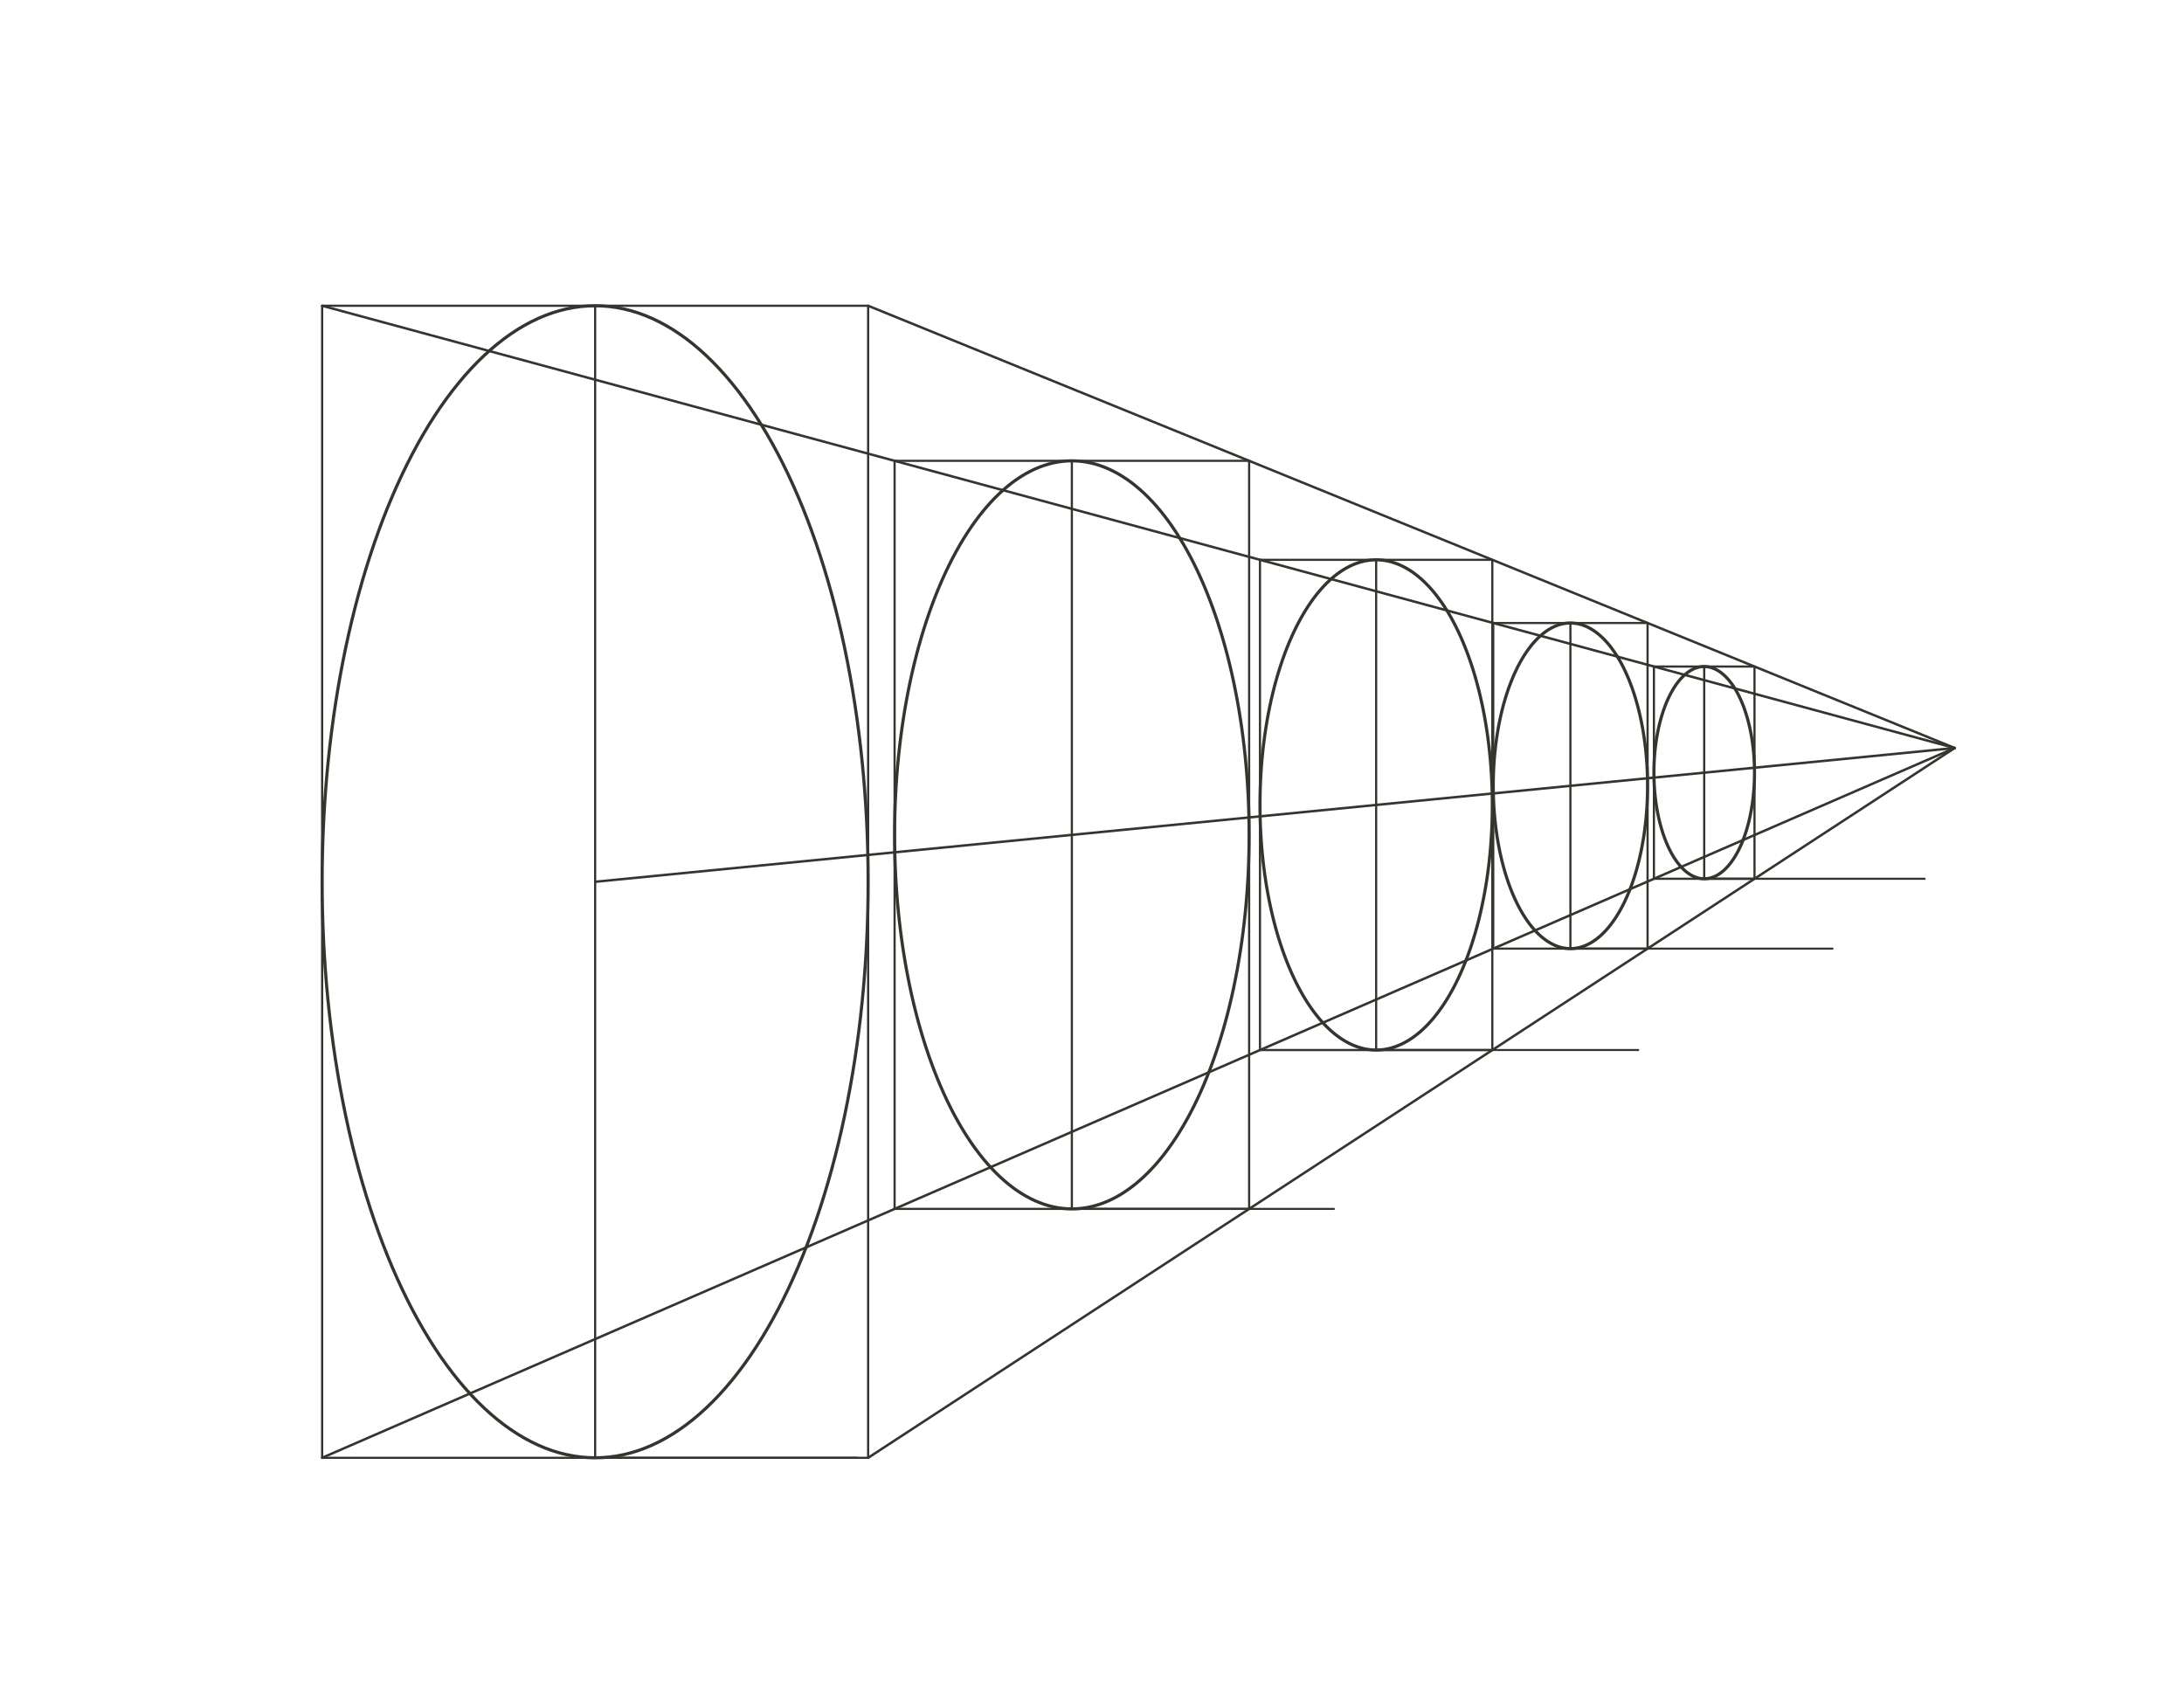
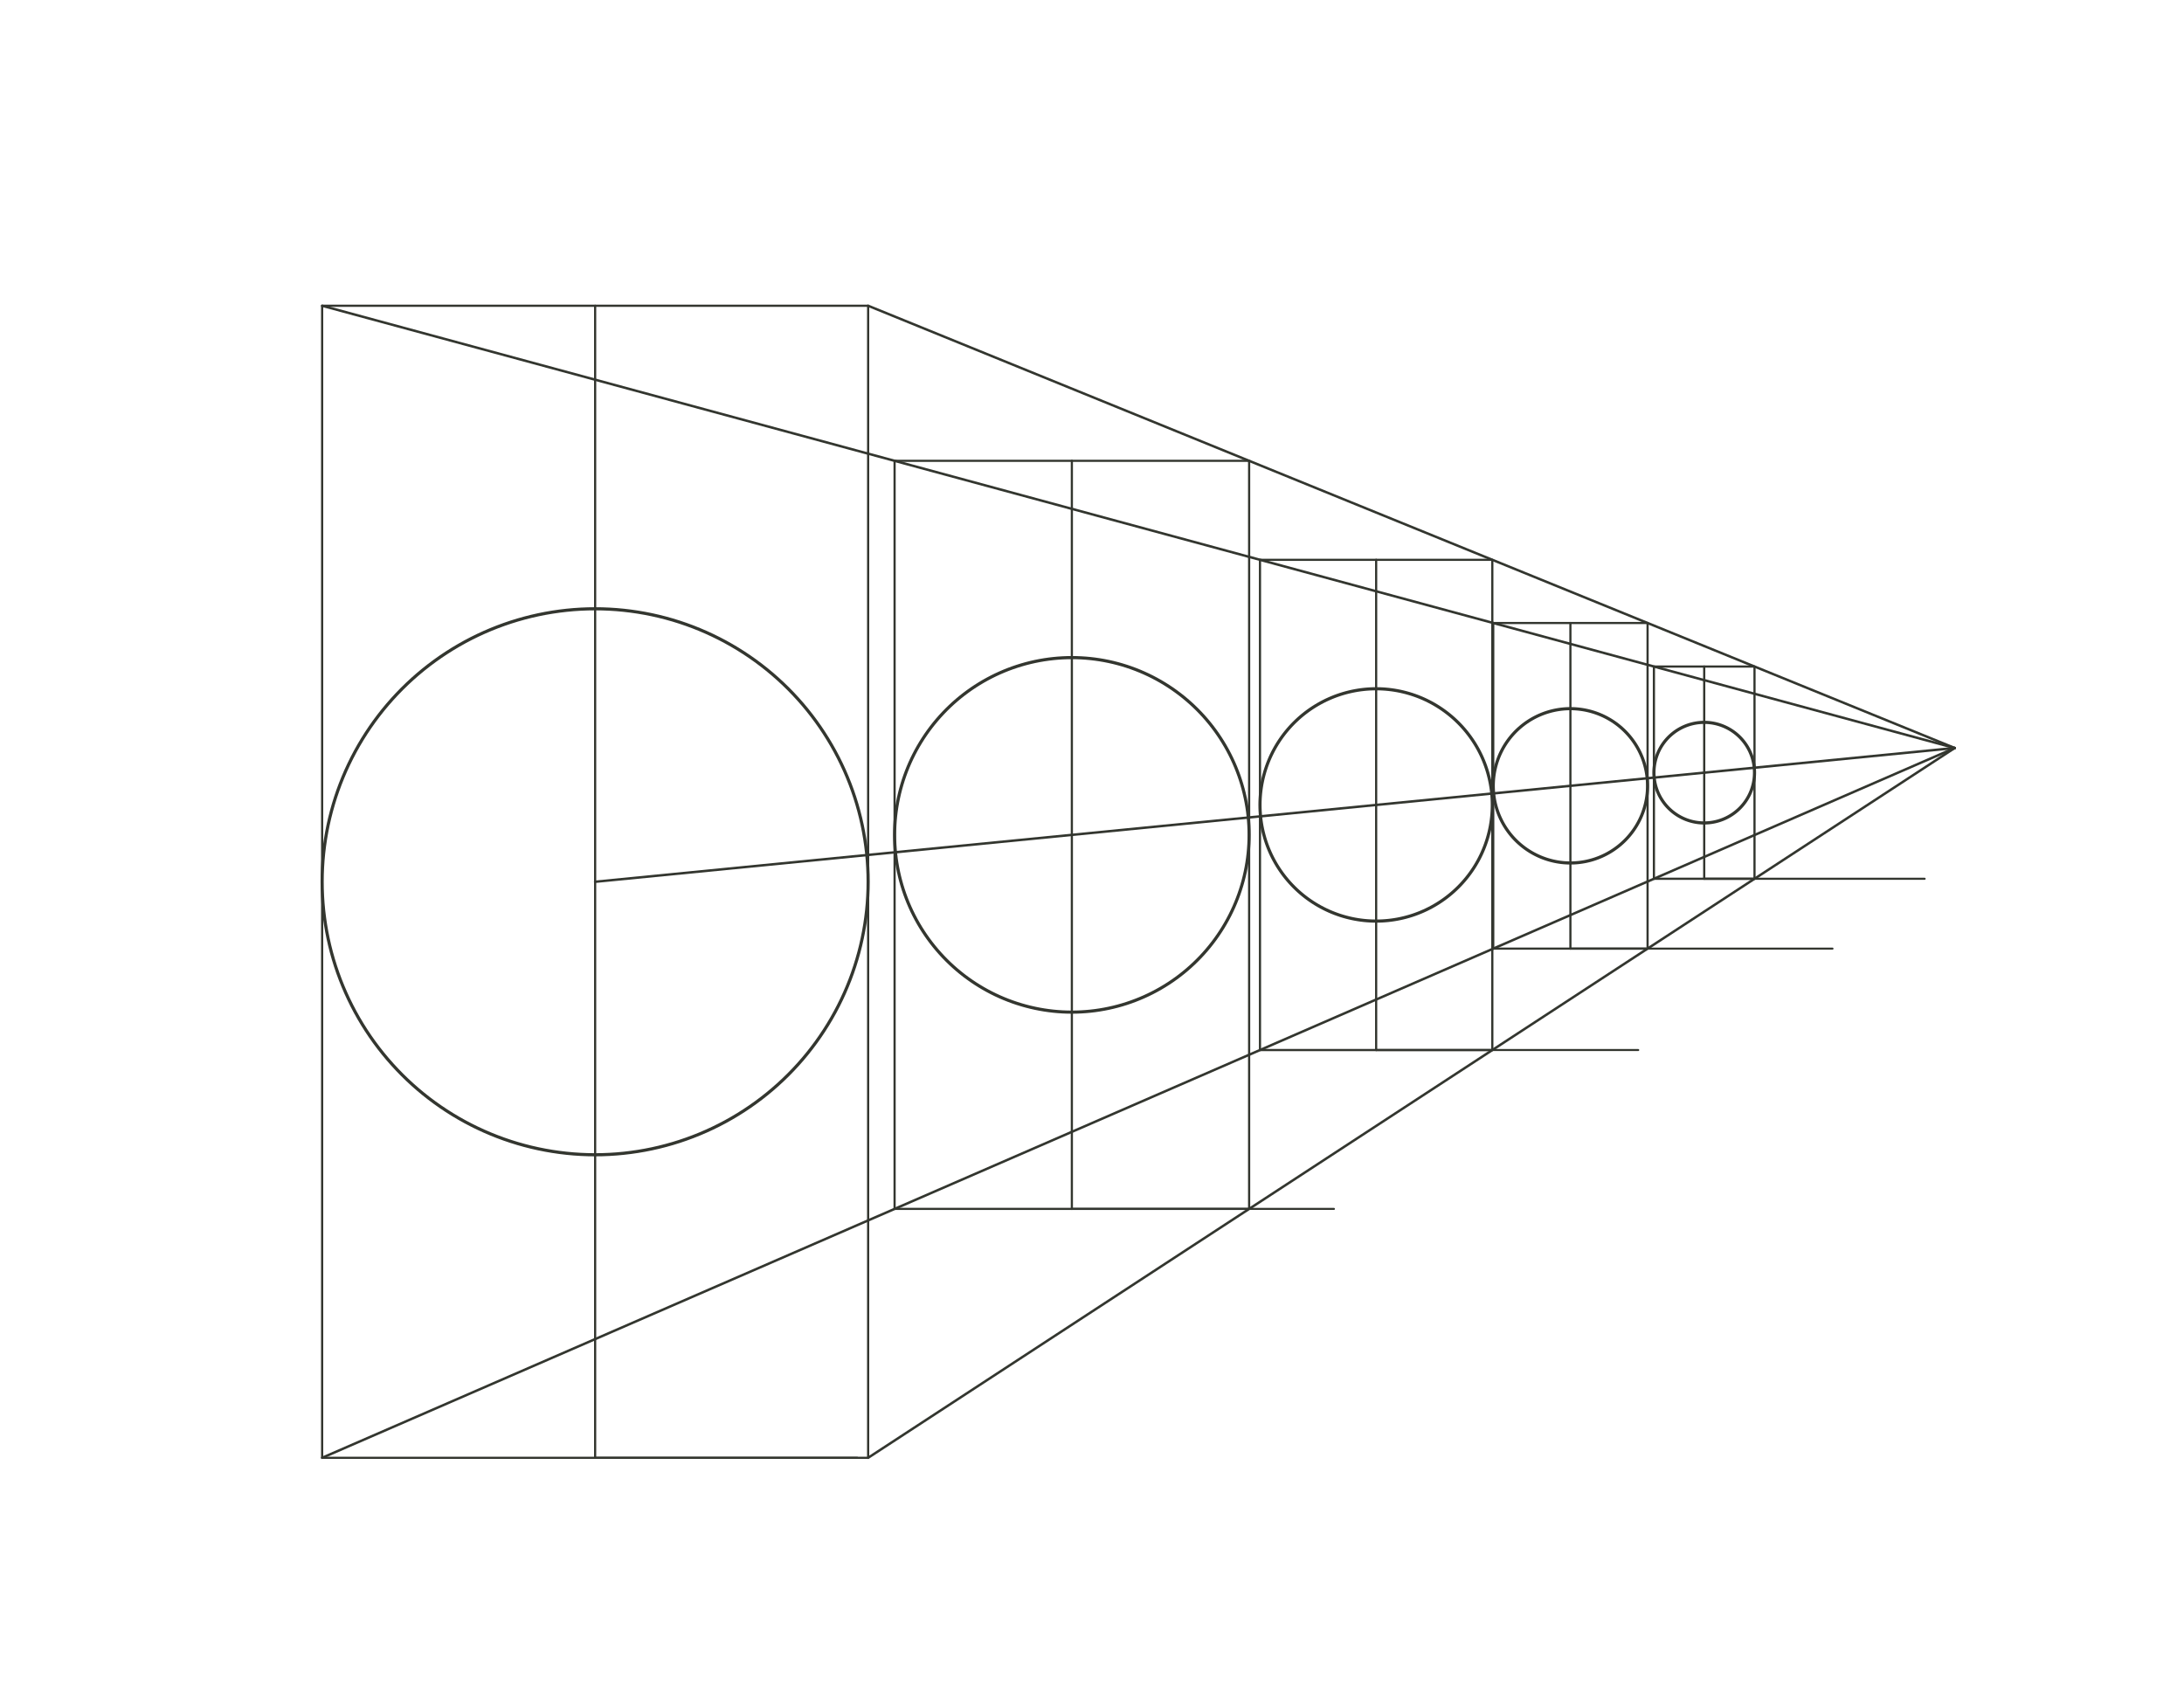
<svg xmlns="http://www.w3.org/2000/svg" viewBox="0 0 800 620">
  <polyline points="118.000,112.000 716.000,274.000" fill="none" stroke="#33362F" stroke-width="0.9" stroke-linecap="round" stroke-linejoin="round" />
  <polyline points="318.000,112.000 716.000,274.000" fill="none" stroke="#33362F" stroke-width="0.9" stroke-linecap="round" stroke-linejoin="round" />
  <polyline points="118.000,534.000 716.000,274.000" fill="none" stroke="#33362F" stroke-width="0.9" stroke-linecap="round" stroke-linejoin="round" />
  <polyline points="318.000,534.000 716.000,274.000" fill="none" stroke="#33362F" stroke-width="0.9" stroke-linecap="round" stroke-linejoin="round" />
  <polyline points="218.000,323.000 716.000,274.000" fill="none" stroke="#33362F" stroke-width="0.9" stroke-linecap="round" stroke-linejoin="round" />
-   <polyline points="318.000,323.000 317.966,328.523 317.863,334.043 317.692,339.555 317.452,345.056 317.144,350.541 316.769,356.008 316.325,361.452 315.815,366.869 315.237,372.257 314.593,377.611 313.882,382.927 313.106,388.203 312.264,393.433 311.358,398.616 310.388,403.746 309.355,408.821 308.259,413.838 307.101,418.792 305.882,423.680 304.603,428.500 303.264,433.247 301.867,437.919 300.413,442.512 298.902,447.023 297.335,451.449 295.715,455.787 294.041,460.034 292.314,464.187 290.537,468.243 288.711,472.200 286.835,476.054 284.913,479.804 282.945,483.446 280.932,486.978 278.876,490.398 276.779,493.703 274.641,496.891 272.464,499.959 270.250,502.907 268.000,505.731 265.716,508.430 263.399,511.002 261.051,513.445 258.674,515.758 256.268,517.939 253.837,519.985 251.381,521.897 248.902,523.673 246.402,525.311 243.882,526.810 241.345,528.170 238.791,529.389 236.224,530.467 233.643,531.402 231.053,532.195 228.453,532.844 225.846,533.350 223.234,533.711 220.618,533.928 218.000,534.000 215.382,533.928 212.766,533.711 210.154,533.350 207.547,532.844 204.947,532.195 202.357,531.402 199.776,530.467 197.209,529.389 194.655,528.170 192.118,526.810 189.598,525.311 187.098,523.673 184.619,521.897 182.163,519.985 179.732,517.939 177.326,515.758 174.949,513.445 172.601,511.002 170.284,508.430 168.000,505.731 165.750,502.907 163.536,499.959 161.359,496.891 159.221,493.703 157.124,490.398 155.068,486.978 153.055,483.446 151.087,479.804 149.165,476.054 147.289,472.200 145.463,468.243 143.686,464.187 141.959,460.034 140.285,455.787 138.665,451.449 137.098,447.023 135.587,442.512 134.133,437.919 132.736,433.247 131.397,428.500 130.118,423.680 128.899,418.792 127.741,413.838 126.645,408.821 125.612,403.746 124.642,398.616 123.736,393.433 122.894,388.203 122.118,382.927 121.407,377.611 120.763,372.257 120.185,366.869 119.675,361.452 119.231,356.008 118.856,350.541 118.548,345.056 118.308,339.555 118.137,334.043 118.034,328.523 118.000,323.000 118.034,317.477 118.137,311.957 118.308,306.445 118.548,300.944 118.856,295.459 119.231,289.992 119.675,284.548 120.185,279.131 120.763,273.743 121.407,268.389 122.118,263.073 122.894,257.797 123.736,252.567 124.642,247.384 125.612,242.254 126.645,237.179 127.741,232.162 128.899,227.208 130.118,222.320 131.397,217.500 132.736,212.753 134.133,208.081 135.587,203.488 137.098,198.977 138.665,194.551 140.285,190.213 141.959,185.966 143.686,181.813 145.463,177.757 147.289,173.800 149.165,169.946 151.087,166.196 153.055,162.554 155.068,159.022 157.124,155.602 159.221,152.297 161.359,149.109 163.536,146.041 165.750,143.093 168.000,140.269 170.284,137.570 172.601,134.998 174.949,132.555 177.326,130.242 179.732,128.061 182.163,126.015 184.619,124.103 187.098,122.327 189.598,120.689 192.118,119.190 194.655,117.830 197.209,116.611 199.776,115.533 202.357,114.598 204.947,113.805 207.547,113.156 210.154,112.650 212.766,112.289 215.382,112.072 218.000,112.000 220.618,112.072 223.234,112.289 225.846,112.650 228.453,113.156 231.053,113.805 233.643,114.598 236.224,115.533 238.791,116.611 241.345,117.830 243.882,119.190 246.402,120.689 248.902,122.327 251.381,124.103 253.837,126.015 256.268,128.061 258.674,130.242 261.051,132.555 263.399,134.998 265.716,137.570 268.000,140.269 270.250,143.093 272.464,146.041 274.641,149.109 276.779,152.297 278.876,155.602 280.932,159.022 282.945,162.554 284.913,166.196 286.835,169.946 288.711,173.800 290.537,177.757 292.314,181.813 294.041,185.966 295.715,190.213 297.335,194.551 298.902,198.977 300.413,203.488 301.867,208.081 303.264,212.753 304.603,217.500 305.882,222.320 307.101,227.208 308.259,232.162 309.355,237.179 310.388,242.254 311.358,247.384 312.264,252.567 313.106,257.797 313.882,263.073 314.593,268.389 315.237,273.743 315.815,279.131 316.325,284.548 316.769,289.992 317.144,295.459 317.452,300.944 317.692,306.445 317.863,311.957 317.966,317.477 318.000,323.000" fill="none" stroke="#33362F" stroke-width="1.15" stroke-linecap="round" stroke-linejoin="round" />
+   <polyline points="318.000,323.000 317.966,325.618 317.863,328.234 317.692,330.846 317.452,333.453 317.144,336.053 316.769,338.643 316.325,341.224 315.815,343.791 315.237,346.345 314.593,348.882 313.882,351.402 313.106,353.902 312.264,356.381 311.358,358.837 310.388,361.268 309.355,363.674 308.259,366.051 307.101,368.399 305.882,370.716 304.603,373.000 303.264,375.250 301.867,377.464 300.413,379.641 298.902,381.779 297.335,383.876 295.715,385.932 294.041,387.945 292.314,389.913 290.537,391.835 288.711,393.711 286.835,395.537 284.913,397.314 282.945,399.041 280.932,400.715 278.876,402.335 276.779,403.902 274.641,405.413 272.464,406.867 270.250,408.264 268.000,409.603 265.716,410.882 263.399,412.101 261.051,413.259 258.674,414.355 256.268,415.388 253.837,416.358 251.381,417.264 248.902,418.106 246.402,418.882 243.882,419.593 241.345,420.237 238.791,420.815 236.224,421.325 233.643,421.769 231.053,422.144 228.453,422.452 225.846,422.692 223.234,422.863 220.618,422.966 218.000,423.000 215.382,422.966 212.766,422.863 210.154,422.692 207.547,422.452 204.947,422.144 202.357,421.769 199.776,421.325 197.209,420.815 194.655,420.237 192.118,419.593 189.598,418.882 187.098,418.106 184.619,417.264 182.163,416.358 179.732,415.388 177.326,414.355 174.949,413.259 172.601,412.101 170.284,410.882 168.000,409.603 165.750,408.264 163.536,406.867 161.359,405.413 159.221,403.902 157.124,402.335 155.068,400.715 153.055,399.041 151.087,397.314 149.165,395.537 147.289,393.711 145.463,391.835 143.686,389.913 141.959,387.945 140.285,385.932 138.665,383.876 137.098,381.779 135.587,379.641 134.133,377.464 132.736,375.250 131.397,373.000 130.118,370.716 128.899,368.399 127.741,366.051 126.645,363.674 125.612,361.268 124.642,358.837 123.736,356.381 122.894,353.902 122.118,351.402 121.407,348.882 120.763,346.345 120.185,343.791 119.675,341.224 119.231,338.643 118.856,336.053 118.548,333.453 118.308,330.846 118.137,328.234 118.034,325.618 118.000,323.000 118.034,320.382 118.137,317.766 118.308,315.154 118.548,312.547 118.856,309.947 119.231,307.357 119.675,304.776 120.185,302.209 120.763,299.655 121.407,297.118 122.118,294.598 122.894,292.098 123.736,289.619 124.642,287.163 125.612,284.732 126.645,282.326 127.741,279.949 128.899,277.601 130.118,275.284 131.397,273.000 132.736,270.750 134.133,268.536 135.587,266.359 137.098,264.221 138.665,262.124 140.285,260.068 141.959,258.055 143.686,256.087 145.463,254.165 147.289,252.289 149.165,250.463 151.087,248.686 153.055,246.959 155.068,245.285 157.124,243.665 159.221,242.098 161.359,240.587 163.536,239.133 165.750,237.736 168.000,236.397 170.284,235.118 172.601,233.899 174.949,232.741 177.326,231.645 179.732,230.612 182.163,229.642 184.619,228.736 187.098,227.894 189.598,227.118 192.118,226.407 194.655,225.763 197.209,225.185 199.776,224.675 202.357,224.231 204.947,223.856 207.547,223.548 210.154,223.308 212.766,223.137 215.382,223.034 218.000,223.000 220.618,223.034 223.234,223.137 225.846,223.308 228.453,223.548 231.053,223.856 233.643,224.231 236.224,224.675 238.791,225.185 241.345,225.763 243.882,226.407 246.402,227.118 248.902,227.894 251.381,228.736 253.837,229.642 256.268,230.612 258.674,231.645 261.051,232.741 263.399,233.899 265.716,235.118 268.000,236.397 270.250,237.736 272.464,239.133 274.641,240.587 276.779,242.098 278.876,243.665 280.932,245.285 282.945,246.959 284.913,248.686 286.835,250.463 288.711,252.289 290.537,254.165 292.314,256.087 294.041,258.055 295.715,260.068 297.335,262.124 298.902,264.221 300.413,266.359 301.867,268.536 303.264,270.750 304.603,273.000 305.882,275.284 307.101,277.601 308.259,279.949 309.355,282.326 310.388,284.732 311.358,287.163 312.264,289.619 313.106,292.098 313.882,294.598 314.593,297.118 315.237,299.655 315.815,302.209 316.325,304.776 316.769,307.357 317.144,309.947 317.452,312.547 317.692,315.154 317.863,317.766 317.966,320.382 318.000,323.000" fill="none" stroke="#33362F" stroke-width="1.15" stroke-linecap="round" stroke-linejoin="round" />
  <polyline points="118.000,112.000 318.000,112.000 318.000,534.000 118.000,534.000 118.000,112.000" fill="none" stroke="#33362F" stroke-width="0.8" stroke-linecap="round" stroke-linejoin="round" />
  <polyline points="218.000,112.000 218.000,534.000" fill="none" stroke="#33362F" stroke-width="0.8" stroke-linecap="round" stroke-linejoin="round" />
  <polyline points="218.000,534.000 314.000,534.000" fill="none" stroke="#33362F" stroke-width="0.75" stroke-linecap="round" stroke-linejoin="round" />
-   <polyline points="457.558,305.818 457.536,309.405 457.469,312.989 457.358,316.568 457.203,320.140 457.003,323.702 456.759,327.252 456.471,330.787 456.139,334.305 455.764,337.803 455.346,341.280 454.884,344.732 454.380,348.158 453.834,351.554 453.245,354.919 452.616,358.251 451.945,361.546 451.233,364.804 450.481,368.021 449.689,371.195 448.859,374.325 447.990,377.407 447.083,380.441 446.138,383.423 445.157,386.352 444.140,389.226 443.087,392.043 442.000,394.801 440.880,397.498 439.726,400.132 438.539,402.701 437.322,405.204 436.073,407.639 434.795,410.004 433.488,412.297 432.153,414.518 430.791,416.664 429.403,418.734 427.990,420.727 426.552,422.641 425.091,424.475 423.608,426.228 422.103,427.898 420.579,429.484 419.035,430.986 417.473,432.402 415.894,433.731 414.299,434.972 412.689,436.125 411.066,437.189 409.430,438.163 407.782,439.045 406.124,439.837 404.457,440.537 402.781,441.144 401.099,441.659 399.411,442.081 397.718,442.409 396.022,442.643 394.323,442.784 392.623,442.831 390.924,442.784 389.225,442.643 387.529,442.409 385.836,442.081 384.148,441.659 382.465,441.144 380.790,440.537 379.123,439.837 377.465,439.045 375.817,438.163 374.181,437.189 372.557,436.125 370.948,434.972 369.353,433.731 367.774,432.402 366.212,430.986 364.668,429.484 363.143,427.898 361.639,426.228 360.156,424.475 358.695,422.641 357.257,420.727 355.844,418.734 354.456,416.664 353.093,414.518 351.758,412.297 350.451,410.004 349.173,407.639 347.925,405.204 346.707,402.701 345.521,400.132 344.367,397.498 343.246,394.801 342.159,392.043 341.107,389.226 340.090,386.352 339.109,383.423 338.164,380.441 337.257,377.407 336.388,374.325 335.557,371.195 334.766,368.021 334.014,364.804 333.302,361.546 332.631,358.251 332.001,354.919 331.413,351.554 330.866,348.158 330.362,344.732 329.901,341.280 329.482,337.803 329.107,334.305 328.776,330.787 328.488,327.252 328.244,323.702 328.044,320.140 327.888,316.568 327.777,312.989 327.711,309.405 327.688,305.818 327.711,302.232 327.777,298.647 327.888,295.068 328.044,291.496 328.244,287.934 328.488,284.385 328.776,280.850 329.107,277.332 329.482,273.833 329.901,270.357 330.362,266.904 330.866,263.479 331.413,260.082 332.001,256.717 332.631,253.386 333.302,250.090 334.014,246.833 334.766,243.616 335.557,240.441 336.388,237.312 337.257,234.229 338.164,231.196 339.109,228.213 340.090,225.284 341.107,222.410 342.159,219.593 343.246,216.835 344.367,214.139 345.521,211.505 346.707,208.935 347.925,206.432 349.173,203.998 350.451,201.633 351.758,199.339 353.093,197.118 354.456,194.972 355.844,192.902 357.257,190.909 358.695,188.995 360.156,187.161 361.639,185.409 363.143,183.739 364.668,182.152 366.212,180.651 367.774,179.235 369.353,177.906 370.948,176.664 372.557,175.511 374.181,174.447 375.817,173.474 377.465,172.591 379.123,171.799 380.790,171.099 382.465,170.492 384.148,169.977 385.836,169.556 387.529,169.228 389.225,168.993 390.924,168.852 392.623,168.805 394.323,168.852 396.022,168.993 397.718,169.228 399.411,169.556 401.099,169.977 402.781,170.492 404.457,171.099 406.124,171.799 407.782,172.591 409.430,173.474 411.066,174.447 412.689,175.511 414.299,176.664 415.894,177.906 417.473,179.235 419.035,180.651 420.579,182.152 422.103,183.739 423.608,185.409 425.091,187.161 426.552,188.995 427.990,190.909 429.403,192.902 430.791,194.972 432.153,197.118 433.488,199.339 434.795,201.633 436.073,203.998 437.322,206.432 438.539,208.935 439.726,211.505 440.880,214.139 442.000,216.835 443.087,219.593 444.140,222.410 445.157,225.284 446.138,228.213 447.083,231.196 447.990,234.229 448.859,237.312 449.689,240.441 450.481,243.616 451.233,246.833 451.945,250.090 452.616,253.386 453.245,256.717 453.834,260.082 454.380,263.479 454.884,266.904 455.346,270.357 455.764,273.833 456.139,277.332 456.471,280.850 456.759,284.385 457.003,287.934 457.203,291.496 457.358,295.068 457.469,298.647 457.536,302.232 457.558,305.818" fill="none" stroke="#33362F" stroke-width="1.15" stroke-linecap="round" stroke-linejoin="round" />
+   <polyline points="457.558,305.818 457.536,307.518 457.469,309.217 457.358,310.913 457.203,312.606 457.003,314.294 456.759,315.976 456.471,317.652 456.139,319.319 455.764,320.977 455.346,322.625 454.884,324.261 454.380,325.884 453.834,327.494 453.245,329.089 452.616,330.668 451.945,332.230 451.233,333.773 450.481,335.298 449.689,336.803 448.859,338.286 447.990,339.747 447.083,341.184 446.138,342.598 445.157,343.986 444.140,345.348 443.087,346.683 442.000,347.990 440.880,349.268 439.726,350.517 438.539,351.734 437.322,352.920 436.073,354.074 434.795,355.195 433.488,356.282 432.153,357.335 430.791,358.352 429.403,359.333 427.990,360.277 426.552,361.184 425.091,362.054 423.608,362.884 422.103,363.676 420.579,364.428 419.035,365.139 417.473,365.810 415.894,366.440 414.299,367.029 412.689,367.575 411.066,368.079 409.430,368.541 407.782,368.959 406.124,369.334 404.457,369.666 402.781,369.954 401.099,370.198 399.411,370.398 397.718,370.553 396.022,370.664 394.323,370.731 392.623,370.753 390.924,370.731 389.225,370.664 387.529,370.553 385.836,370.398 384.148,370.198 382.465,369.954 380.790,369.666 379.123,369.334 377.465,368.959 375.817,368.541 374.181,368.079 372.557,367.575 370.948,367.029 369.353,366.440 367.774,365.810 366.212,365.139 364.668,364.428 363.143,363.676 361.639,362.884 360.156,362.054 358.695,361.184 357.257,360.277 355.844,359.333 354.456,358.352 353.093,357.335 351.758,356.282 350.451,355.195 349.173,354.074 347.925,352.920 346.707,351.734 345.521,350.517 344.367,349.268 343.246,347.990 342.159,346.683 341.107,345.348 340.090,343.986 339.109,342.598 338.164,341.184 337.257,339.747 336.388,338.286 335.557,336.803 334.766,335.298 334.014,333.773 333.302,332.230 332.631,330.668 332.001,329.089 331.413,327.494 330.866,325.884 330.362,324.261 329.901,322.625 329.482,320.977 329.107,319.319 328.776,317.652 328.488,315.976 328.244,314.294 328.044,312.606 327.888,310.913 327.777,309.217 327.711,307.518 327.688,305.818 327.711,304.118 327.777,302.420 327.888,300.723 328.044,299.031 328.244,297.342 328.488,295.660 328.776,293.985 329.107,292.317 329.482,290.659 329.901,289.012 330.362,287.376 330.866,285.752 331.413,284.142 332.001,282.548 332.631,280.969 333.302,279.407 334.014,277.863 334.766,276.338 335.557,274.834 336.388,273.351 337.257,271.890 338.164,270.452 339.109,269.039 340.090,267.650 341.107,266.288 342.159,264.953 343.246,263.646 344.367,262.368 345.521,261.120 346.707,259.902 347.925,258.716 349.173,257.562 350.451,256.441 351.758,255.354 353.093,254.302 354.456,253.285 355.844,252.303 357.257,251.359 358.695,250.452 360.156,249.583 361.639,248.752 363.143,247.961 364.668,247.209 366.212,246.497 367.774,245.826 369.353,245.196 370.948,244.608 372.557,244.061 374.181,243.557 375.817,243.096 377.465,242.677 379.123,242.302 380.790,241.970 382.465,241.683 384.148,241.439 385.836,241.239 387.529,241.083 389.225,240.972 390.924,240.905 392.623,240.883 394.323,240.905 396.022,240.972 397.718,241.083 399.411,241.239 401.099,241.439 402.781,241.683 404.457,241.970 406.124,242.302 407.782,242.677 409.430,243.096 411.066,243.557 412.689,244.061 414.299,244.608 415.894,245.196 417.473,245.826 419.035,246.497 420.579,247.209 422.103,247.961 423.608,248.752 425.091,249.583 426.552,250.452 427.990,251.359 429.403,252.303 430.791,253.285 432.153,254.302 433.488,255.354 434.795,256.441 436.073,257.562 437.322,258.716 438.539,259.902 439.726,261.120 440.880,262.368 442.000,263.646 443.087,264.953 444.140,266.288 445.157,267.650 446.138,269.039 447.083,270.452 447.990,271.890 448.859,273.351 449.689,274.834 450.481,276.338 451.233,277.863 451.945,279.407 452.616,280.969 453.245,282.548 453.834,284.142 454.380,285.752 454.884,287.376 455.346,289.012 455.764,290.659 456.139,292.317 456.471,293.985 456.759,295.660 457.003,297.342 457.203,299.031 457.358,300.723 457.469,302.420 457.536,304.118 457.558,305.818" fill="none" stroke="#33362F" stroke-width="1.15" stroke-linecap="round" stroke-linejoin="round" />
  <polyline points="327.688,168.805 457.558,168.805 457.558,442.831 327.688,442.831 327.688,168.805" fill="none" stroke="#33362F" stroke-width="0.8" stroke-linecap="round" stroke-linejoin="round" />
  <polyline points="392.623,168.805 392.623,442.831" fill="none" stroke="#33362F" stroke-width="0.8" stroke-linecap="round" stroke-linejoin="round" />
  <polyline points="392.623,442.831 488.623,442.831" fill="none" stroke="#33362F" stroke-width="0.75" stroke-linecap="round" stroke-linejoin="round" />
-   <polyline points="546.638,294.851 546.624,297.201 546.580,299.550 546.507,301.896 546.405,304.236 546.274,306.571 546.114,308.897 545.926,311.213 545.708,313.519 545.463,315.811 545.188,318.090 544.886,320.352 544.556,322.597 544.198,324.823 543.812,327.028 543.399,329.211 542.959,331.371 542.493,333.505 542.000,335.614 541.482,337.694 540.937,339.745 540.368,341.765 539.773,343.753 539.154,345.707 538.511,347.627 537.845,349.510 537.155,351.356 536.443,353.163 535.708,354.930 534.952,356.657 534.175,358.340 533.377,359.980 532.559,361.576 531.721,363.126 530.865,364.629 529.990,366.084 529.097,367.490 528.187,368.847 527.261,370.153 526.319,371.407 525.362,372.609 524.390,373.758 523.404,374.852 522.405,375.892 521.393,376.876 520.370,377.804 519.335,378.675 518.290,379.488 517.235,380.244 516.171,380.941 515.099,381.579 514.019,382.157 512.932,382.676 511.840,383.135 510.742,383.533 509.639,383.870 508.533,384.146 507.424,384.362 506.312,384.515 505.199,384.608 504.085,384.638 502.971,384.608 501.858,384.515 500.746,384.362 499.637,384.146 498.531,383.870 497.428,383.533 496.330,383.135 495.238,382.676 494.151,382.157 493.072,381.579 491.999,380.941 490.935,380.244 489.881,379.488 488.835,378.675 487.801,377.804 486.777,376.876 485.765,375.892 484.766,374.852 483.780,373.758 482.809,372.609 481.851,371.407 480.909,370.153 479.983,368.847 479.073,367.490 478.180,366.084 477.306,364.629 476.449,363.126 475.611,361.576 474.793,359.980 473.995,358.340 473.218,356.657 472.462,354.930 471.727,353.163 471.015,351.356 470.325,349.510 469.659,347.627 469.016,345.707 468.397,343.753 467.803,341.765 467.233,339.745 466.689,337.694 466.170,335.614 465.677,333.505 465.211,331.371 464.771,329.211 464.358,327.028 463.973,324.823 463.615,322.597 463.284,320.352 462.982,318.090 462.708,315.811 462.462,313.519 462.244,311.213 462.056,308.897 461.896,306.571 461.765,304.236 461.663,301.896 461.590,299.550 461.546,297.201 461.532,294.851 461.546,292.501 461.590,290.152 461.663,287.806 461.765,285.466 461.896,283.131 462.056,280.805 462.244,278.489 462.462,276.183 462.708,273.891 462.982,271.612 463.284,269.350 463.615,267.105 463.973,264.879 464.358,262.674 464.771,260.491 465.211,258.331 465.677,256.197 466.170,254.089 466.689,252.008 467.233,249.957 467.803,247.937 468.397,245.949 469.016,243.995 469.659,242.075 470.325,240.192 471.015,238.346 471.727,236.539 472.462,234.772 473.218,233.046 473.995,231.362 474.793,229.722 475.611,228.126 476.449,226.576 477.306,225.073 478.180,223.618 479.073,222.212 479.983,220.855 480.909,219.549 481.851,218.295 482.809,217.093 483.780,215.945 484.766,214.850 485.765,213.810 486.777,212.826 487.801,211.898 488.835,211.027 489.881,210.214 490.935,209.458 491.999,208.761 493.072,208.123 494.151,207.545 495.238,207.026 496.330,206.567 497.428,206.169 498.531,205.832 499.637,205.556 500.746,205.341 501.858,205.187 502.971,205.095 504.085,205.064 505.199,205.095 506.312,205.187 507.424,205.341 508.533,205.556 509.639,205.832 510.742,206.169 511.840,206.567 512.932,207.026 514.019,207.545 515.099,208.123 516.171,208.761 517.235,209.458 518.290,210.214 519.335,211.027 520.370,211.898 521.393,212.826 522.405,213.810 523.404,214.850 524.390,215.945 525.362,217.093 526.319,218.295 527.261,219.549 528.187,220.855 529.097,222.212 529.990,223.618 530.865,225.073 531.721,226.576 532.559,228.126 533.377,229.722 534.175,231.362 534.952,233.046 535.708,234.772 536.443,236.539 537.155,238.346 537.845,240.192 538.511,242.075 539.154,243.995 539.773,245.949 540.368,247.937 540.937,249.957 541.482,252.008 542.000,254.089 542.493,256.197 542.959,258.331 543.399,260.491 543.812,262.674 544.198,264.879 544.556,267.105 544.886,269.350 545.188,271.612 545.463,273.891 545.708,276.183 545.926,278.489 546.114,280.805 546.274,283.131 546.405,285.466 546.507,287.806 546.580,290.152 546.624,292.501 546.638,294.851" fill="none" stroke="#33362F" stroke-width="1.15" stroke-linecap="round" stroke-linejoin="round" />
+   <polyline points="546.638,294.851 546.624,295.965 546.580,297.078 546.507,298.190 546.405,299.299 546.274,300.405 546.114,301.508 545.926,302.606 545.708,303.698 545.463,304.785 545.188,305.865 544.886,306.937 544.556,308.001 544.198,309.056 543.812,310.101 543.399,311.135 542.959,312.159 542.493,313.171 542.000,314.170 541.482,315.156 540.937,316.128 540.368,317.085 539.773,318.027 539.154,318.953 538.511,319.863 537.845,320.756 537.155,321.631 536.443,322.487 535.708,323.325 534.952,324.143 534.175,324.941 533.377,325.718 532.559,326.474 531.721,327.209 530.865,327.921 529.990,328.611 529.097,329.277 528.187,329.920 527.261,330.539 526.319,331.134 525.362,331.703 524.390,332.248 523.404,332.766 522.405,333.259 521.393,333.725 520.370,334.165 519.335,334.578 518.290,334.963 517.235,335.322 516.171,335.652 515.099,335.954 514.019,336.229 512.932,336.474 511.840,336.692 510.742,336.880 509.639,337.040 508.533,337.171 507.424,337.273 506.312,337.346 505.199,337.390 504.085,337.404 502.971,337.390 501.858,337.346 500.746,337.273 499.637,337.171 498.531,337.040 497.428,336.880 496.330,336.692 495.238,336.474 494.151,336.229 493.072,335.954 491.999,335.652 490.935,335.322 489.881,334.963 488.835,334.578 487.801,334.165 486.777,333.725 485.765,333.259 484.766,332.766 483.780,332.248 482.809,331.703 481.851,331.134 480.909,330.539 479.983,329.920 479.073,329.277 478.180,328.611 477.306,327.921 476.449,327.209 475.611,326.474 474.793,325.718 473.995,324.941 473.218,324.143 472.462,323.325 471.727,322.487 471.015,321.631 470.325,320.756 469.659,319.863 469.016,318.953 468.397,318.027 467.803,317.085 467.233,316.128 466.689,315.156 466.170,314.170 465.677,313.171 465.211,312.159 464.771,311.135 464.358,310.101 463.973,309.056 463.615,308.001 463.284,306.937 462.982,305.865 462.708,304.785 462.462,303.698 462.244,302.606 462.056,301.508 461.896,300.405 461.765,299.299 461.663,298.190 461.590,297.078 461.546,295.965 461.532,294.851 461.546,293.737 461.590,292.624 461.663,291.512 461.765,290.403 461.896,289.297 462.056,288.194 462.244,287.096 462.462,286.004 462.708,284.917 462.982,283.837 463.284,282.765 463.615,281.701 463.973,280.647 464.358,279.601 464.771,278.567 465.211,277.543 465.677,276.531 466.170,275.532 466.689,274.546 467.233,273.574 467.803,272.617 468.397,271.675 469.016,270.749 469.659,269.839 470.325,268.946 471.015,268.071 471.727,267.215 472.462,266.377 473.218,265.559 473.995,264.761 474.793,263.984 475.611,263.228 476.449,262.493 477.306,261.781 478.180,261.091 479.073,260.425 479.983,259.782 480.909,259.163 481.851,258.569 482.809,257.999 483.780,257.455 484.766,256.936 485.765,256.443 486.777,255.977 487.801,255.537 488.835,255.124 489.881,254.739 490.935,254.381 491.999,254.050 493.072,253.748 494.151,253.474 495.238,253.228 496.330,253.010 497.428,252.822 498.531,252.662 499.637,252.531 500.746,252.429 501.858,252.356 502.971,252.312 504.085,252.298 505.199,252.312 506.312,252.356 507.424,252.429 508.533,252.531 509.639,252.662 510.742,252.822 511.840,253.010 512.932,253.228 514.019,253.474 515.099,253.748 516.171,254.050 517.235,254.381 518.290,254.739 519.335,255.124 520.370,255.537 521.393,255.977 522.405,256.443 523.404,256.936 524.390,257.455 525.362,257.999 526.319,258.569 527.261,259.163 528.187,259.782 529.097,260.425 529.990,261.091 530.865,261.781 531.721,262.493 532.559,263.228 533.377,263.984 534.175,264.761 534.952,265.559 535.708,266.377 536.443,267.215 537.155,268.071 537.845,268.946 538.511,269.839 539.154,270.749 539.773,271.675 540.368,272.617 540.937,273.574 541.482,274.546 542.000,275.532 542.493,276.531 542.959,277.543 543.399,278.567 543.812,279.601 544.198,280.647 544.556,281.701 544.886,282.765 545.188,283.837 545.463,284.917 545.708,286.004 545.926,287.096 546.114,288.194 546.274,289.297 546.405,290.403 546.507,291.512 546.580,292.624 546.624,293.737 546.638,294.851" fill="none" stroke="#33362F" stroke-width="1.15" stroke-linecap="round" stroke-linejoin="round" />
  <polyline points="461.532,205.064 546.638,205.064 546.638,384.638 461.532,384.638 461.532,205.064" fill="none" stroke="#33362F" stroke-width="0.8" stroke-linecap="round" stroke-linejoin="round" />
  <polyline points="504.085,205.064 504.085,384.638" fill="none" stroke="#33362F" stroke-width="0.8" stroke-linecap="round" stroke-linejoin="round" />
  <polyline points="504.085,384.638 600.085,384.638" fill="none" stroke="#33362F" stroke-width="0.75" stroke-linecap="round" stroke-linejoin="round" />
-   <polyline points="603.507,287.850 603.497,289.411 603.468,290.971 603.420,292.529 603.352,294.084 603.265,295.634 603.159,297.179 603.034,298.718 602.889,300.249 602.726,301.772 602.544,303.285 602.343,304.788 602.124,306.279 601.886,307.757 601.630,309.222 601.356,310.672 601.063,312.107 600.754,313.525 600.426,314.925 600.082,316.307 599.720,317.669 599.342,319.011 598.947,320.331 598.536,321.629 598.109,322.904 597.666,324.155 597.208,325.381 596.735,326.582 596.247,327.755 595.745,328.902 595.229,330.020 594.699,331.110 594.155,332.169 593.599,333.199 593.030,334.197 592.449,335.164 591.856,336.098 591.252,336.999 590.636,337.866 590.011,338.700 589.375,339.498 588.729,340.261 588.074,340.988 587.411,341.678 586.739,342.332 586.059,342.948 585.372,343.527 584.677,344.067 583.977,344.569 583.270,345.032 582.558,345.456 581.841,345.840 581.119,346.185 580.393,346.489 579.664,346.754 578.932,346.978 578.197,347.161 577.460,347.304 576.722,347.406 575.982,347.467 575.243,347.488 574.503,347.467 573.763,347.406 573.025,347.304 572.288,347.161 571.553,346.978 570.821,346.754 570.092,346.489 569.366,346.185 568.644,345.840 567.927,345.456 567.215,345.032 566.508,344.569 565.808,344.067 565.113,343.527 564.426,342.948 563.746,342.332 563.074,341.678 562.411,340.988 561.756,340.261 561.110,339.498 560.474,338.700 559.849,337.866 559.233,336.999 558.629,336.098 558.036,335.164 557.455,334.197 556.886,333.199 556.330,332.169 555.786,331.110 555.256,330.020 554.740,328.902 554.238,327.755 553.750,326.582 553.277,325.381 552.819,324.155 552.376,322.904 551.949,321.629 551.538,320.331 551.143,319.011 550.765,317.669 550.403,316.307 550.059,314.925 549.731,313.525 549.422,312.107 549.129,310.672 548.855,309.222 548.599,307.757 548.361,306.279 548.142,304.788 547.941,303.285 547.759,301.772 547.596,300.249 547.451,298.718 547.326,297.179 547.220,295.634 547.133,294.084 547.065,292.529 547.017,290.971 546.988,289.411 546.978,287.850 546.988,286.288 547.017,284.728 547.065,283.170 547.133,281.616 547.220,280.065 547.326,278.520 547.451,276.981 547.596,275.450 547.759,273.927 547.941,272.414 548.142,270.911 548.361,269.420 548.599,267.942 548.855,266.477 549.129,265.027 549.422,263.593 549.731,262.175 550.059,260.774 550.403,259.393 550.765,258.031 551.143,256.689 551.538,255.368 551.949,254.070 552.376,252.795 552.819,251.544 553.277,250.318 553.750,249.118 554.238,247.944 554.740,246.797 555.256,245.679 555.786,244.590 556.330,243.530 556.886,242.500 557.455,241.502 558.036,240.535 558.629,239.601 559.233,238.700 559.849,237.833 560.474,237.000 561.110,236.201 561.756,235.439 562.411,234.712 563.074,234.021 563.746,233.367 564.426,232.751 565.113,232.173 565.808,231.632 566.508,231.130 567.215,230.667 567.927,230.244 568.644,229.859 569.366,229.515 570.092,229.210 570.821,228.946 571.553,228.722 572.288,228.538 573.025,228.395 573.763,228.293 574.503,228.232 575.243,228.211 575.982,228.232 576.722,228.293 577.460,228.395 578.197,228.538 578.932,228.722 579.664,228.946 580.393,229.210 581.119,229.515 581.841,229.859 582.558,230.244 583.270,230.667 583.977,231.130 584.677,231.632 585.372,232.173 586.059,232.751 586.739,233.367 587.411,234.021 588.074,234.712 588.729,235.439 589.375,236.201 590.011,237.000 590.636,237.833 591.252,238.700 591.856,239.601 592.449,240.535 593.030,241.502 593.599,242.500 594.155,243.530 594.699,244.590 595.229,245.679 595.745,246.797 596.247,247.944 596.735,249.118 597.208,250.318 597.666,251.544 598.109,252.795 598.536,254.070 598.947,255.368 599.342,256.689 599.720,258.031 600.082,259.393 600.426,260.774 600.754,262.175 601.063,263.593 601.356,265.027 601.630,266.477 601.886,267.942 602.124,269.420 602.343,270.911 602.544,272.414 602.726,273.927 602.889,275.450 603.034,276.981 603.159,278.520 603.265,280.065 603.352,281.616 603.420,283.170 603.468,284.728 603.497,286.288 603.507,287.850" fill="none" stroke="#33362F" stroke-width="1.15" stroke-linecap="round" stroke-linejoin="round" />
+   <polyline points="603.507,287.850 603.497,288.590 603.468,289.329 603.420,290.067 603.352,290.804 603.265,291.539 603.159,292.271 603.034,293.000 602.889,293.726 602.726,294.448 602.544,295.165 602.343,295.877 602.124,296.584 601.886,297.285 601.630,297.979 601.356,298.666 601.063,299.346 600.754,300.018 600.426,300.681 600.082,301.336 599.720,301.982 599.342,302.618 598.947,303.244 598.536,303.859 598.109,304.463 597.666,305.056 597.208,305.637 596.735,306.206 596.247,306.762 595.745,307.306 595.229,307.836 594.699,308.352 594.155,308.854 593.599,309.342 593.030,309.815 592.449,310.273 591.856,310.716 591.252,311.143 590.636,311.554 590.011,311.949 589.375,312.327 588.729,312.689 588.074,313.034 587.411,313.361 586.739,313.671 586.059,313.963 585.372,314.237 584.677,314.493 583.977,314.731 583.270,314.950 582.558,315.151 581.841,315.333 581.119,315.497 580.393,315.641 579.664,315.766 578.932,315.872 578.197,315.959 577.460,316.027 576.722,316.075 575.982,316.105 575.243,316.114 574.503,316.105 573.763,316.075 573.025,316.027 572.288,315.959 571.553,315.872 570.821,315.766 570.092,315.641 569.366,315.497 568.644,315.333 567.927,315.151 567.215,314.950 566.508,314.731 565.808,314.493 565.113,314.237 564.426,313.963 563.746,313.671 563.074,313.361 562.411,313.034 561.756,312.689 561.110,312.327 560.474,311.949 559.849,311.554 559.233,311.143 558.629,310.716 558.036,310.273 557.455,309.815 556.886,309.342 556.330,308.854 555.786,308.352 555.256,307.836 554.740,307.306 554.238,306.762 553.750,306.206 553.277,305.637 552.819,305.056 552.376,304.463 551.949,303.859 551.538,303.244 551.143,302.618 550.765,301.982 550.403,301.336 550.059,300.681 549.731,300.018 549.422,299.346 549.129,298.666 548.855,297.979 548.599,297.285 548.361,296.584 548.142,295.877 547.941,295.165 547.759,294.448 547.596,293.726 547.451,293.000 547.326,292.271 547.220,291.539 547.133,290.804 547.065,290.067 547.017,289.329 546.988,288.590 546.978,287.850 546.988,287.110 547.017,286.370 547.065,285.632 547.133,284.895 547.220,284.160 547.326,283.428 547.451,282.699 547.596,281.973 547.759,281.251 547.941,280.534 548.142,279.822 548.361,279.115 548.599,278.415 548.855,277.721 549.129,277.033 549.422,276.353 549.731,275.681 550.059,275.018 550.403,274.363 550.765,273.717 551.143,273.081 551.538,272.456 551.949,271.840 552.376,271.236 552.819,270.643 553.277,270.062 553.750,269.493 554.238,268.937 554.740,268.394 555.256,267.864 555.786,267.347 556.330,266.845 556.886,266.357 557.455,265.884 558.036,265.426 558.629,264.983 559.233,264.556 559.849,264.145 560.474,263.750 561.110,263.372 561.756,263.010 562.411,262.666 563.074,262.338 563.746,262.029 564.426,261.737 565.113,261.462 565.808,261.206 566.508,260.968 567.215,260.749 567.927,260.548 568.644,260.366 569.366,260.203 570.092,260.058 570.821,259.933 571.553,259.827 572.288,259.740 573.025,259.672 573.763,259.624 574.503,259.595 575.243,259.585 575.982,259.595 576.722,259.624 577.460,259.672 578.197,259.740 578.932,259.827 579.664,259.933 580.393,260.058 581.119,260.203 581.841,260.366 582.558,260.548 583.270,260.749 583.977,260.968 584.677,261.206 585.372,261.462 586.059,261.737 586.739,262.029 587.411,262.338 588.074,262.666 588.729,263.010 589.375,263.372 590.011,263.750 590.636,264.145 591.252,264.556 591.856,264.983 592.449,265.426 593.030,265.884 593.599,266.357 594.155,266.845 594.699,267.347 595.229,267.864 595.745,268.394 596.247,268.937 596.735,269.493 597.208,270.062 597.666,270.643 598.109,271.236 598.536,271.840 598.947,272.456 599.342,273.081 599.720,273.717 600.082,274.363 600.426,275.018 600.754,275.681 601.063,276.353 601.356,277.033 601.630,277.721 601.886,278.415 602.124,279.115 602.343,279.822 602.544,280.534 602.726,281.251 602.889,281.973 603.034,282.699 603.159,283.428 603.265,284.160 603.352,284.895 603.420,285.632 603.468,286.370 603.497,287.110 603.507,287.850" fill="none" stroke="#33362F" stroke-width="1.15" stroke-linecap="round" stroke-linejoin="round" />
  <polyline points="546.978,228.211 603.507,228.211 603.507,347.488 546.978,347.488 546.978,228.211" fill="none" stroke="#33362F" stroke-width="0.8" stroke-linecap="round" stroke-linejoin="round" />
  <polyline points="575.243,228.211 575.243,347.488" fill="none" stroke="#33362F" stroke-width="0.8" stroke-linecap="round" stroke-linejoin="round" />
  <polyline points="575.243,347.488 671.243,347.488" fill="none" stroke="#33362F" stroke-width="0.75" stroke-linecap="round" stroke-linejoin="round" />
-   <polyline points="642.676,283.027 642.670,284.045 642.651,285.062 642.620,286.077 642.576,287.091 642.519,288.101 642.450,289.108 642.368,290.111 642.274,291.109 642.167,292.102 642.049,293.088 641.918,294.068 641.775,295.040 641.620,296.003 641.453,296.958 641.274,297.903 641.084,298.838 640.882,299.762 640.669,300.675 640.444,301.576 640.208,302.464 639.962,303.338 639.704,304.199 639.436,305.045 639.158,305.876 638.869,306.691 638.571,307.491 638.262,308.273 637.944,309.038 637.617,309.785 637.281,310.514 636.935,311.224 636.581,311.915 636.218,312.586 635.847,313.237 635.469,313.867 635.082,314.476 634.688,315.063 634.287,315.628 633.879,316.172 633.465,316.692 633.044,317.189 632.617,317.663 632.185,318.113 631.747,318.539 631.304,318.941 630.856,319.318 630.403,319.670 629.947,319.997 629.486,320.299 629.022,320.575 628.554,320.826 628.084,321.050 627.611,321.249 627.135,321.421 626.658,321.567 626.179,321.687 625.699,321.780 625.218,321.847 624.736,321.886 624.254,321.900 623.771,321.886 623.289,321.847 622.808,321.780 622.328,321.687 621.849,321.567 621.372,321.421 620.896,321.249 620.423,321.050 619.953,320.826 619.485,320.575 619.021,320.299 618.560,319.997 618.104,319.670 617.651,319.318 617.203,318.941 616.760,318.539 616.322,318.113 615.890,317.663 615.463,317.189 615.042,316.692 614.628,316.172 614.220,315.628 613.819,315.063 613.425,314.476 613.038,313.867 612.660,313.237 612.289,312.586 611.926,311.915 611.572,311.224 611.226,310.514 610.890,309.785 610.563,309.038 610.245,308.273 609.936,307.491 609.638,306.691 609.349,305.876 609.071,305.045 608.803,304.199 608.545,303.338 608.299,302.464 608.063,301.576 607.838,300.675 607.625,299.762 607.423,298.838 607.233,297.903 607.054,296.958 606.887,296.003 606.732,295.040 606.589,294.068 606.458,293.088 606.340,292.102 606.233,291.109 606.139,290.111 606.057,289.108 605.988,288.101 605.931,287.091 605.887,286.077 605.856,285.062 605.837,284.045 605.831,283.027 605.837,282.010 605.856,280.993 605.887,279.977 605.931,278.964 605.988,277.953 606.057,276.946 606.139,275.943 606.233,274.945 606.340,273.953 606.458,272.966 606.589,271.987 606.732,271.015 606.887,270.051 607.054,269.097 607.233,268.151 607.423,267.216 607.625,266.292 607.838,265.380 608.063,264.479 608.299,263.591 608.545,262.716 608.803,261.856 609.071,261.010 609.349,260.179 609.638,259.363 609.936,258.564 610.245,257.782 610.563,257.016 610.890,256.269 611.226,255.540 611.572,254.830 611.926,254.139 612.289,253.468 612.660,252.818 613.038,252.188 613.425,251.579 613.819,250.991 614.220,250.426 614.628,249.883 615.042,249.363 615.463,248.865 615.890,248.392 616.322,247.942 616.760,247.515 617.203,247.114 617.651,246.737 618.104,246.384 618.560,246.057 619.021,245.756 619.485,245.479 619.953,245.229 620.423,245.004 620.896,244.806 621.372,244.633 621.849,244.487 622.328,244.368 622.808,244.275 623.289,244.208 623.771,244.168 624.254,244.155 624.736,244.168 625.218,244.208 625.699,244.275 626.179,244.368 626.658,244.487 627.135,244.633 627.611,244.806 628.084,245.004 628.554,245.229 629.022,245.479 629.486,245.756 629.947,246.057 630.403,246.384 630.856,246.737 631.304,247.114 631.747,247.515 632.185,247.942 632.617,248.392 633.044,248.865 633.465,249.363 633.879,249.883 634.287,250.426 634.688,250.991 635.082,251.579 635.469,252.188 635.847,252.818 636.218,253.468 636.581,254.139 636.935,254.830 637.281,255.540 637.617,256.269 637.944,257.016 638.262,257.782 638.571,258.564 638.869,259.363 639.158,260.179 639.436,261.010 639.704,261.856 639.962,262.716 640.208,263.591 640.444,264.479 640.669,265.380 640.882,266.292 641.084,267.216 641.274,268.151 641.453,269.097 641.620,270.051 641.775,271.015 641.918,271.987 642.049,272.966 642.167,273.953 642.274,274.945 642.368,275.943 642.450,276.946 642.519,277.953 642.576,278.964 642.620,279.977 642.651,280.993 642.670,282.010 642.676,283.027" fill="none" stroke="#33362F" stroke-width="1.15" stroke-linecap="round" stroke-linejoin="round" />
+   <polyline points="642.676,283.027 642.670,283.510 642.651,283.991 642.620,284.473 642.576,284.953 642.519,285.432 642.450,285.909 642.368,286.385 642.274,286.858 642.167,287.328 642.049,287.795 641.918,288.260 641.775,288.720 641.620,289.177 641.453,289.629 641.274,290.077 641.084,290.521 640.882,290.959 640.669,291.391 640.444,291.818 640.208,292.239 639.962,292.653 639.704,293.061 639.436,293.462 639.158,293.856 638.869,294.242 638.571,294.621 638.262,294.992 637.944,295.355 637.617,295.709 637.281,296.054 636.935,296.391 636.581,296.718 636.218,297.036 635.847,297.345 635.469,297.643 635.082,297.932 634.688,298.210 634.287,298.478 633.879,298.735 633.465,298.982 633.044,299.218 632.617,299.442 632.185,299.656 631.747,299.858 631.304,300.048 630.856,300.227 630.403,300.394 629.947,300.549 629.486,300.692 629.022,300.823 628.554,300.941 628.084,301.048 627.611,301.142 627.135,301.223 626.658,301.293 626.179,301.349 625.699,301.393 625.218,301.425 624.736,301.444 624.254,301.450 623.771,301.444 623.289,301.425 622.808,301.393 622.328,301.349 621.849,301.293 621.372,301.223 620.896,301.142 620.423,301.048 619.953,300.941 619.485,300.823 619.021,300.692 618.560,300.549 618.104,300.394 617.651,300.227 617.203,300.048 616.760,299.858 616.322,299.656 615.890,299.442 615.463,299.218 615.042,298.982 614.628,298.735 614.220,298.478 613.819,298.210 613.425,297.932 613.038,297.643 612.660,297.345 612.289,297.036 611.926,296.718 611.572,296.391 611.226,296.054 610.890,295.709 610.563,295.355 610.245,294.992 609.936,294.621 609.638,294.242 609.349,293.856 609.071,293.462 608.803,293.061 608.545,292.653 608.299,292.239 608.063,291.818 607.838,291.391 607.625,290.959 607.423,290.521 607.233,290.077 607.054,289.629 606.887,289.177 606.732,288.720 606.589,288.260 606.458,287.795 606.340,287.328 606.233,286.858 606.139,286.385 606.057,285.909 605.988,285.432 605.931,284.953 605.887,284.473 605.856,283.991 605.837,283.510 605.831,283.027 605.837,282.545 605.856,282.063 605.887,281.582 605.931,281.102 605.988,280.623 606.057,280.145 606.139,279.670 606.233,279.197 606.340,278.727 606.458,278.259 606.589,277.795 606.732,277.334 606.887,276.878 607.054,276.425 607.233,275.977 607.423,275.534 607.625,275.096 607.838,274.663 608.063,274.237 608.299,273.816 608.545,273.401 608.803,272.993 609.071,272.592 609.349,272.199 609.638,271.812 609.936,271.433 610.245,271.062 610.563,270.700 610.890,270.346 611.226,270.000 611.572,269.664 611.926,269.336 612.289,269.018 612.660,268.710 613.038,268.411 613.425,268.123 613.819,267.844 614.220,267.576 614.628,267.319 615.042,267.072 615.463,266.837 615.890,266.612 616.322,266.399 616.760,266.197 617.203,266.007 617.651,265.828 618.104,265.661 618.560,265.506 619.021,265.363 619.485,265.232 619.953,265.113 620.423,265.007 620.896,264.913 621.372,264.831 621.849,264.762 622.328,264.705 622.808,264.661 623.289,264.630 623.771,264.611 624.254,264.604 624.736,264.611 625.218,264.630 625.699,264.661 626.179,264.705 626.658,264.762 627.135,264.831 627.611,264.913 628.084,265.007 628.554,265.113 629.022,265.232 629.486,265.363 629.947,265.506 630.403,265.661 630.856,265.828 631.304,266.007 631.747,266.197 632.185,266.399 632.617,266.612 633.044,266.837 633.465,267.072 633.879,267.319 634.287,267.576 634.688,267.844 635.082,268.123 635.469,268.411 635.847,268.710 636.218,269.018 636.581,269.336 636.935,269.664 637.281,270.000 637.617,270.346 637.944,270.700 638.262,271.062 638.571,271.433 638.869,271.812 639.158,272.199 639.436,272.592 639.704,272.993 639.962,273.401 640.208,273.816 640.444,274.237 640.669,274.663 640.882,275.096 641.084,275.534 641.274,275.977 641.453,276.425 641.620,276.878 641.775,277.334 641.918,277.795 642.049,278.259 642.167,278.727 642.274,279.197 642.368,279.670 642.450,280.145 642.519,280.623 642.576,281.102 642.620,281.582 642.651,282.063 642.670,282.545 642.676,283.027" fill="none" stroke="#33362F" stroke-width="1.15" stroke-linecap="round" stroke-linejoin="round" />
  <polyline points="605.831,244.155 642.676,244.155 642.676,321.900 605.831,321.900 605.831,244.155" fill="none" stroke="#33362F" stroke-width="0.8" stroke-linecap="round" stroke-linejoin="round" />
  <polyline points="624.254,244.155 624.254,321.900" fill="none" stroke="#33362F" stroke-width="0.8" stroke-linecap="round" stroke-linejoin="round" />
  <polyline points="624.254,321.900 705.000,321.900" fill="none" stroke="#33362F" stroke-width="0.75" stroke-linecap="round" stroke-linejoin="round" />
</svg>
